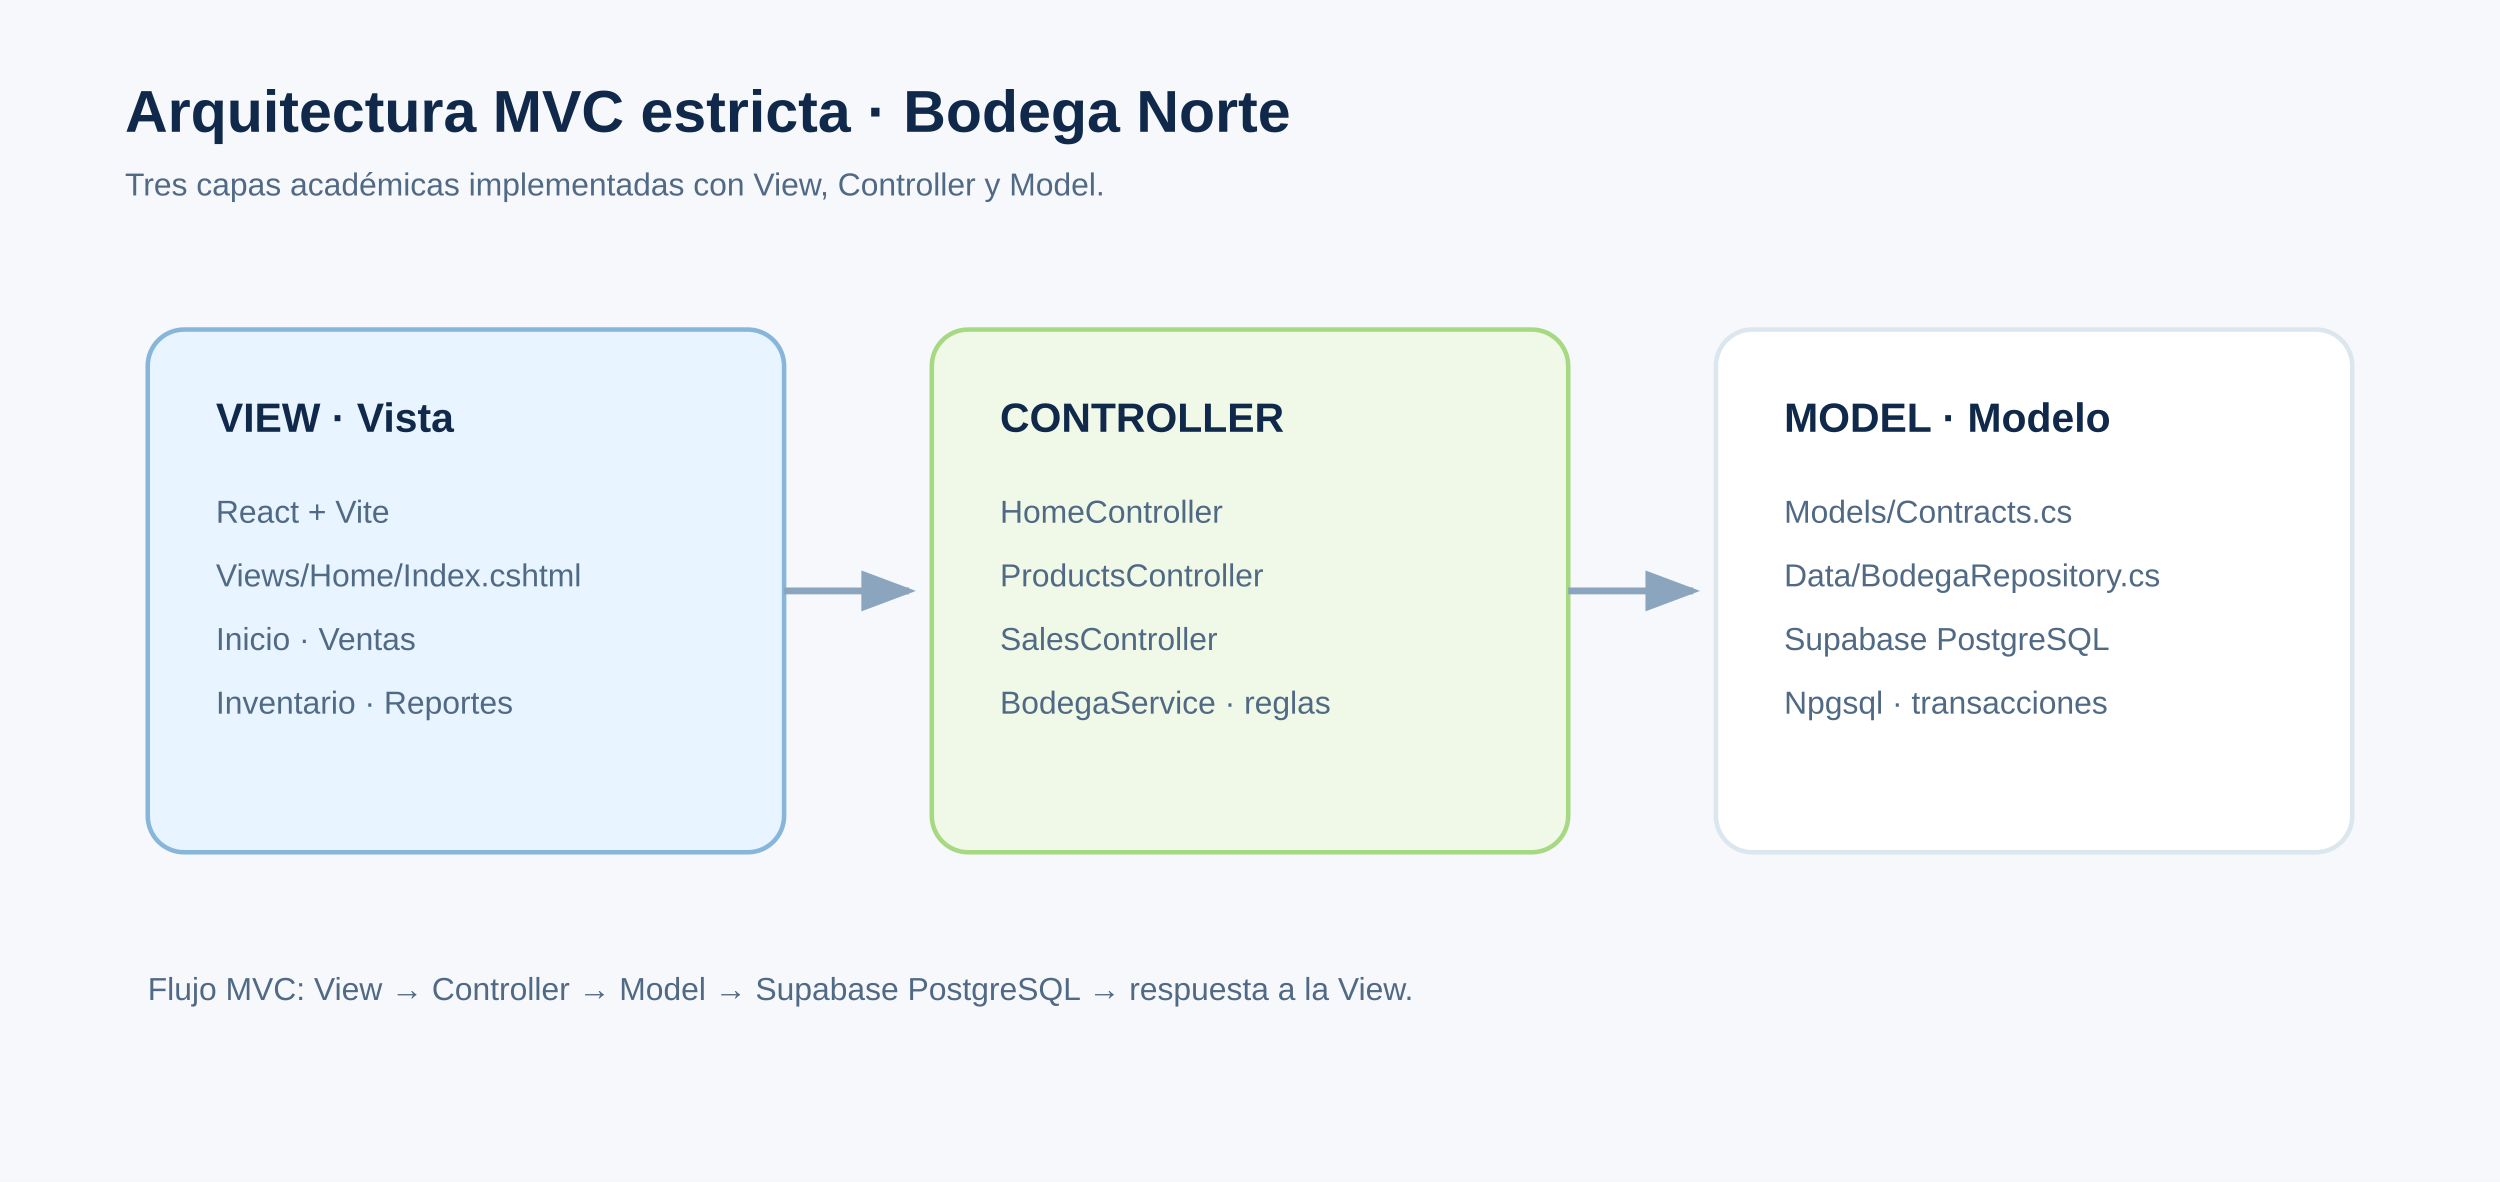
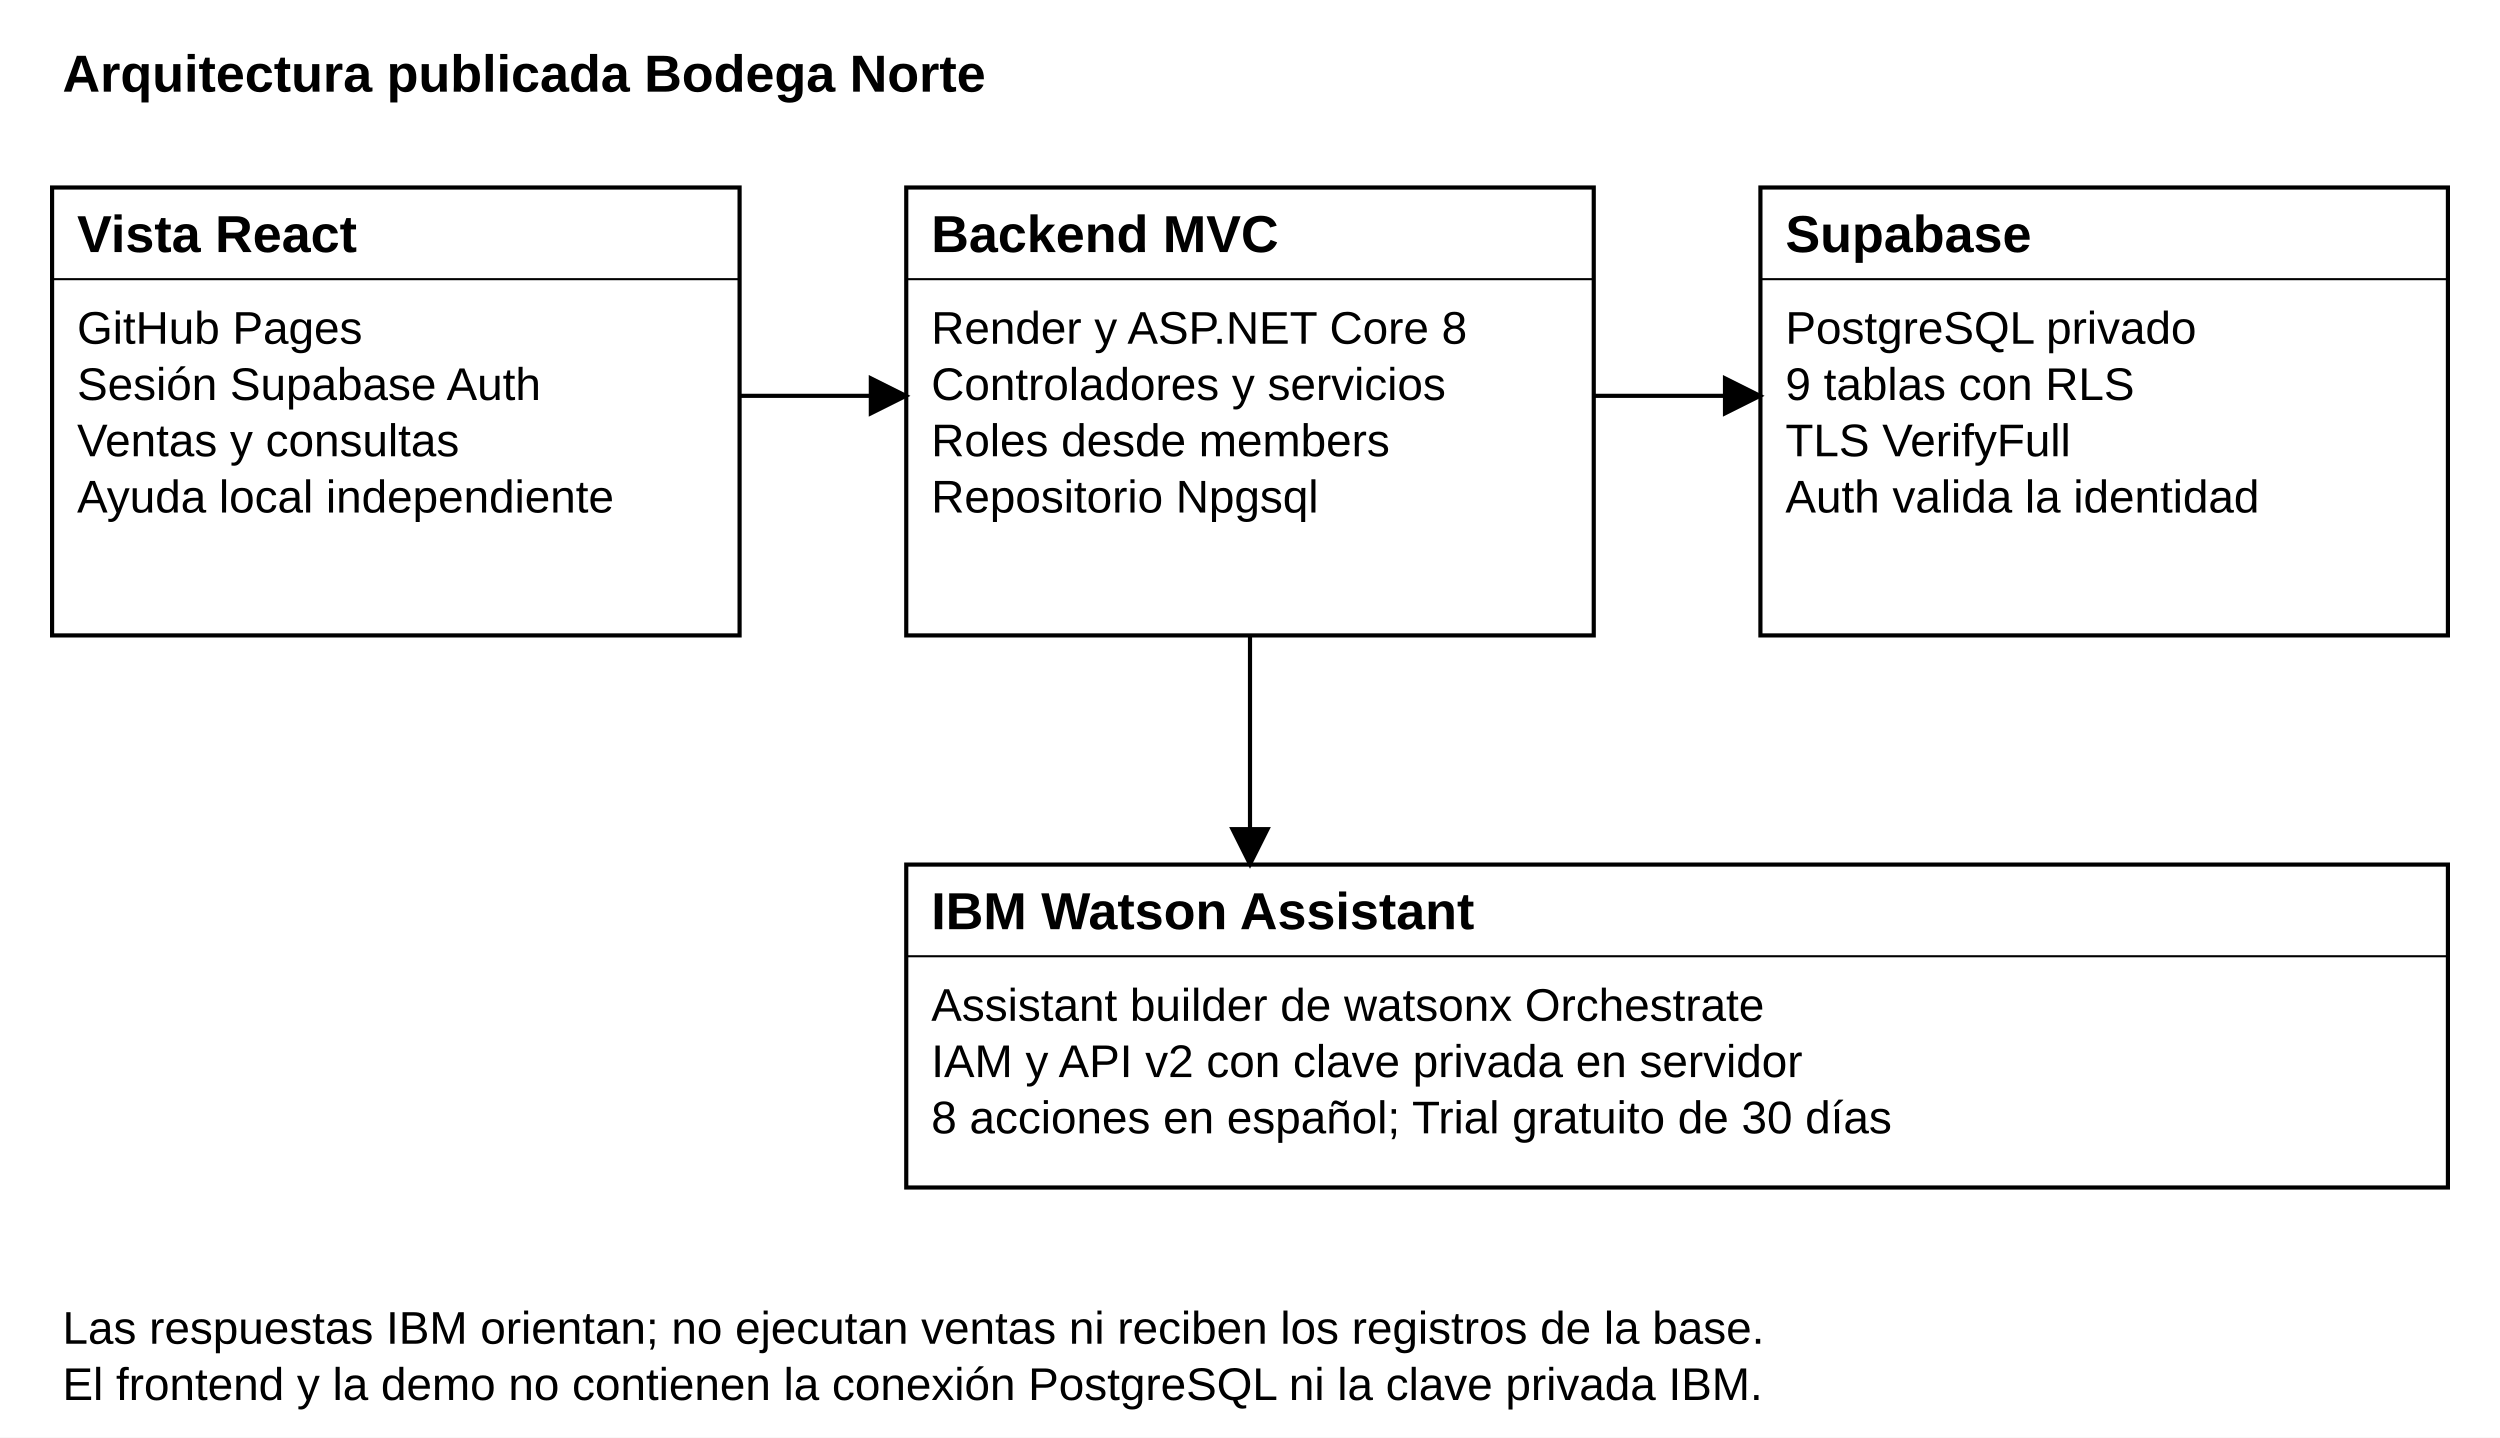
- <svg xmlns="http://www.w3.org/2000/svg" width="1100" height="520" viewBox="0 0 1100 520">
-   <style>text{font-family:Arial,sans-serif;fill:#10294b} .title{font-size:26px;font-weight:700}.label{font-size:18px;font-weight:700}.body{font-size:14px;fill:#506984}.box{fill:#fff;stroke:#dce6ef;stroke-width:2}.accent{fill:#e8f4ff;stroke:#87b6da}.green{fill:#f0f9e7;stroke:#a7d982}.line{stroke:#8aa5bd;stroke-width:3;fill:none;marker-end:url(#arrow)} </style>
+ <svg xmlns="http://www.w3.org/2000/svg" width="1200" height="690" viewBox="0 0 1200 690">
+   <rect width="100%" height="100%" fill="white" />
  <defs>
-     <marker id="arrow" markerWidth="10" markerHeight="10" refX="7" refY="3" orient="auto">
-       <path d="M0,0 L0,6 L8,3 z" fill="#8aa5bd" />
+     <marker id="arrow" markerWidth="10" markerHeight="10" refX="9" refY="5" orient="auto">
+       <path d="M0,0 L10,5 L0,10" fill="black" />
    </marker>
  </defs>
-   <rect width="1100" height="520" fill="#f6f8fb" />
-   <text x="55" y="58" class="title">Arquitectura MVC estricta · Bodega Norte</text>
-   <text x="55" y="86" class="body">Tres capas académicas implementadas con View, Controller y Model.</text>
-   <rect x="65" y="145" rx="16" width="280" height="230" class="box accent" />
-   <text x="95" y="190" class="label">VIEW · Vista</text>
-   <text x="95" y="230" class="body">React + Vite</text>
-   <text x="95" y="258" class="body">Views/Home/Index.cshtml</text>
-   <text x="95" y="286" class="body">Inicio · Ventas</text>
-   <text x="95" y="314" class="body">Inventario · Reportes</text>
-   <rect x="410" y="145" rx="16" width="280" height="230" class="box green" />
-   <text x="440" y="190" class="label">CONTROLLER</text>
-   <text x="440" y="230" class="body">HomeController</text>
-   <text x="440" y="258" class="body">ProductsController</text>
-   <text x="440" y="286" class="body">SalesController</text>
-   <text x="440" y="314" class="body">BodegaService · reglas</text>
-   <rect x="755" y="145" rx="16" width="280" height="230" class="box" />
-   <text x="785" y="190" class="label">MODEL · Modelo</text>
-   <text x="785" y="230" class="body">Models/Contracts.cs</text>
-   <text x="785" y="258" class="body">Data/BodegaRepository.cs</text>
-   <text x="785" y="286" class="body">Supabase PostgreSQL</text>
-   <text x="785" y="314" class="body">Npgsql · transacciones</text>
-   <path d="M345 260 H400" class="line" />
-   <path d="M690 260 H745" class="line" />
-   <text x="65" y="440" class="body">Flujo MVC: View → Controller → Model → Supabase PostgreSQL → respuesta a la View.</text>
+   <text x="30" y="44" font-family="Arial" font-size="25" font-weight="bold">Arquitectura publicada Bodega Norte</text>
+   <rect x="25" y="90" width="330" height="215" fill="white" stroke="black" stroke-width="2" />
+   <line x1="25" y1="134" x2="355" y2="134" stroke="black" />
+   <text x="37" y="121" font-family="Arial" font-size="25" font-weight="bold">Vista React</text>
+   <text x="37" y="165" font-family="Arial" font-size="22">GitHub Pages</text>
+   <text x="37" y="192" font-family="Arial" font-size="22">Sesión Supabase Auth</text>
+   <text x="37" y="219" font-family="Arial" font-size="22">Ventas y consultas</text>
+   <text x="37" y="246" font-family="Arial" font-size="22">Ayuda local independiente</text>
+   <rect x="435" y="90" width="330" height="215" fill="white" stroke="black" stroke-width="2" />
+   <line x1="435" y1="134" x2="765" y2="134" stroke="black" />
+   <text x="447" y="121" font-family="Arial" font-size="25" font-weight="bold">Backend MVC</text>
+   <text x="447" y="165" font-family="Arial" font-size="22">Render y ASP.NET Core 8</text>
+   <text x="447" y="192" font-family="Arial" font-size="22">Controladores y servicios</text>
+   <text x="447" y="219" font-family="Arial" font-size="22">Roles desde members</text>
+   <text x="447" y="246" font-family="Arial" font-size="22">Repositorio Npgsql</text>
+   <rect x="845" y="90" width="330" height="215" fill="white" stroke="black" stroke-width="2" />
+   <line x1="845" y1="134" x2="1175" y2="134" stroke="black" />
+   <text x="857" y="121" font-family="Arial" font-size="25" font-weight="bold">Supabase</text>
+   <text x="857" y="165" font-family="Arial" font-size="22">PostgreSQL privado</text>
+   <text x="857" y="192" font-family="Arial" font-size="22">9 tablas con RLS</text>
+   <text x="857" y="219" font-family="Arial" font-size="22">TLS VerifyFull</text>
+   <text x="857" y="246" font-family="Arial" font-size="22">Auth valida la identidad</text>
+   <rect x="435" y="415" width="740" height="155" fill="white" stroke="black" stroke-width="2" />
+   <line x1="435" y1="459" x2="1175" y2="459" stroke="black" />
+   <text x="447" y="446" font-family="Arial" font-size="25" font-weight="bold">IBM Watson Assistant</text>
+   <text x="447" y="490" font-family="Arial" font-size="22">Assistant builder de watsonx Orchestrate</text>
+   <text x="447" y="517" font-family="Arial" font-size="22">IAM y API v2 con clave privada en servidor</text>
+   <text x="447" y="544" font-family="Arial" font-size="22">8 acciones en español; Trial gratuito de 30 días</text>
+   <polyline points="355,190 435,190" fill="none" stroke="black" stroke-width="2" marker-end="url(#arrow)" />
+   <polyline points="765,190 845,190" fill="none" stroke="black" stroke-width="2" marker-end="url(#arrow)" />
+   <polyline points="600,305 600,415" fill="none" stroke="black" stroke-width="2" marker-end="url(#arrow)" />
+   <text x="30" y="645" font-family="Arial" font-size="22">Las respuestas IBM orientan; no ejecutan ventas ni reciben los registros de la base.</text>
+   <text x="30" y="672" font-family="Arial" font-size="22">El frontend y la demo no contienen la conexión PostgreSQL ni la clave privada IBM.</text>
</svg>
